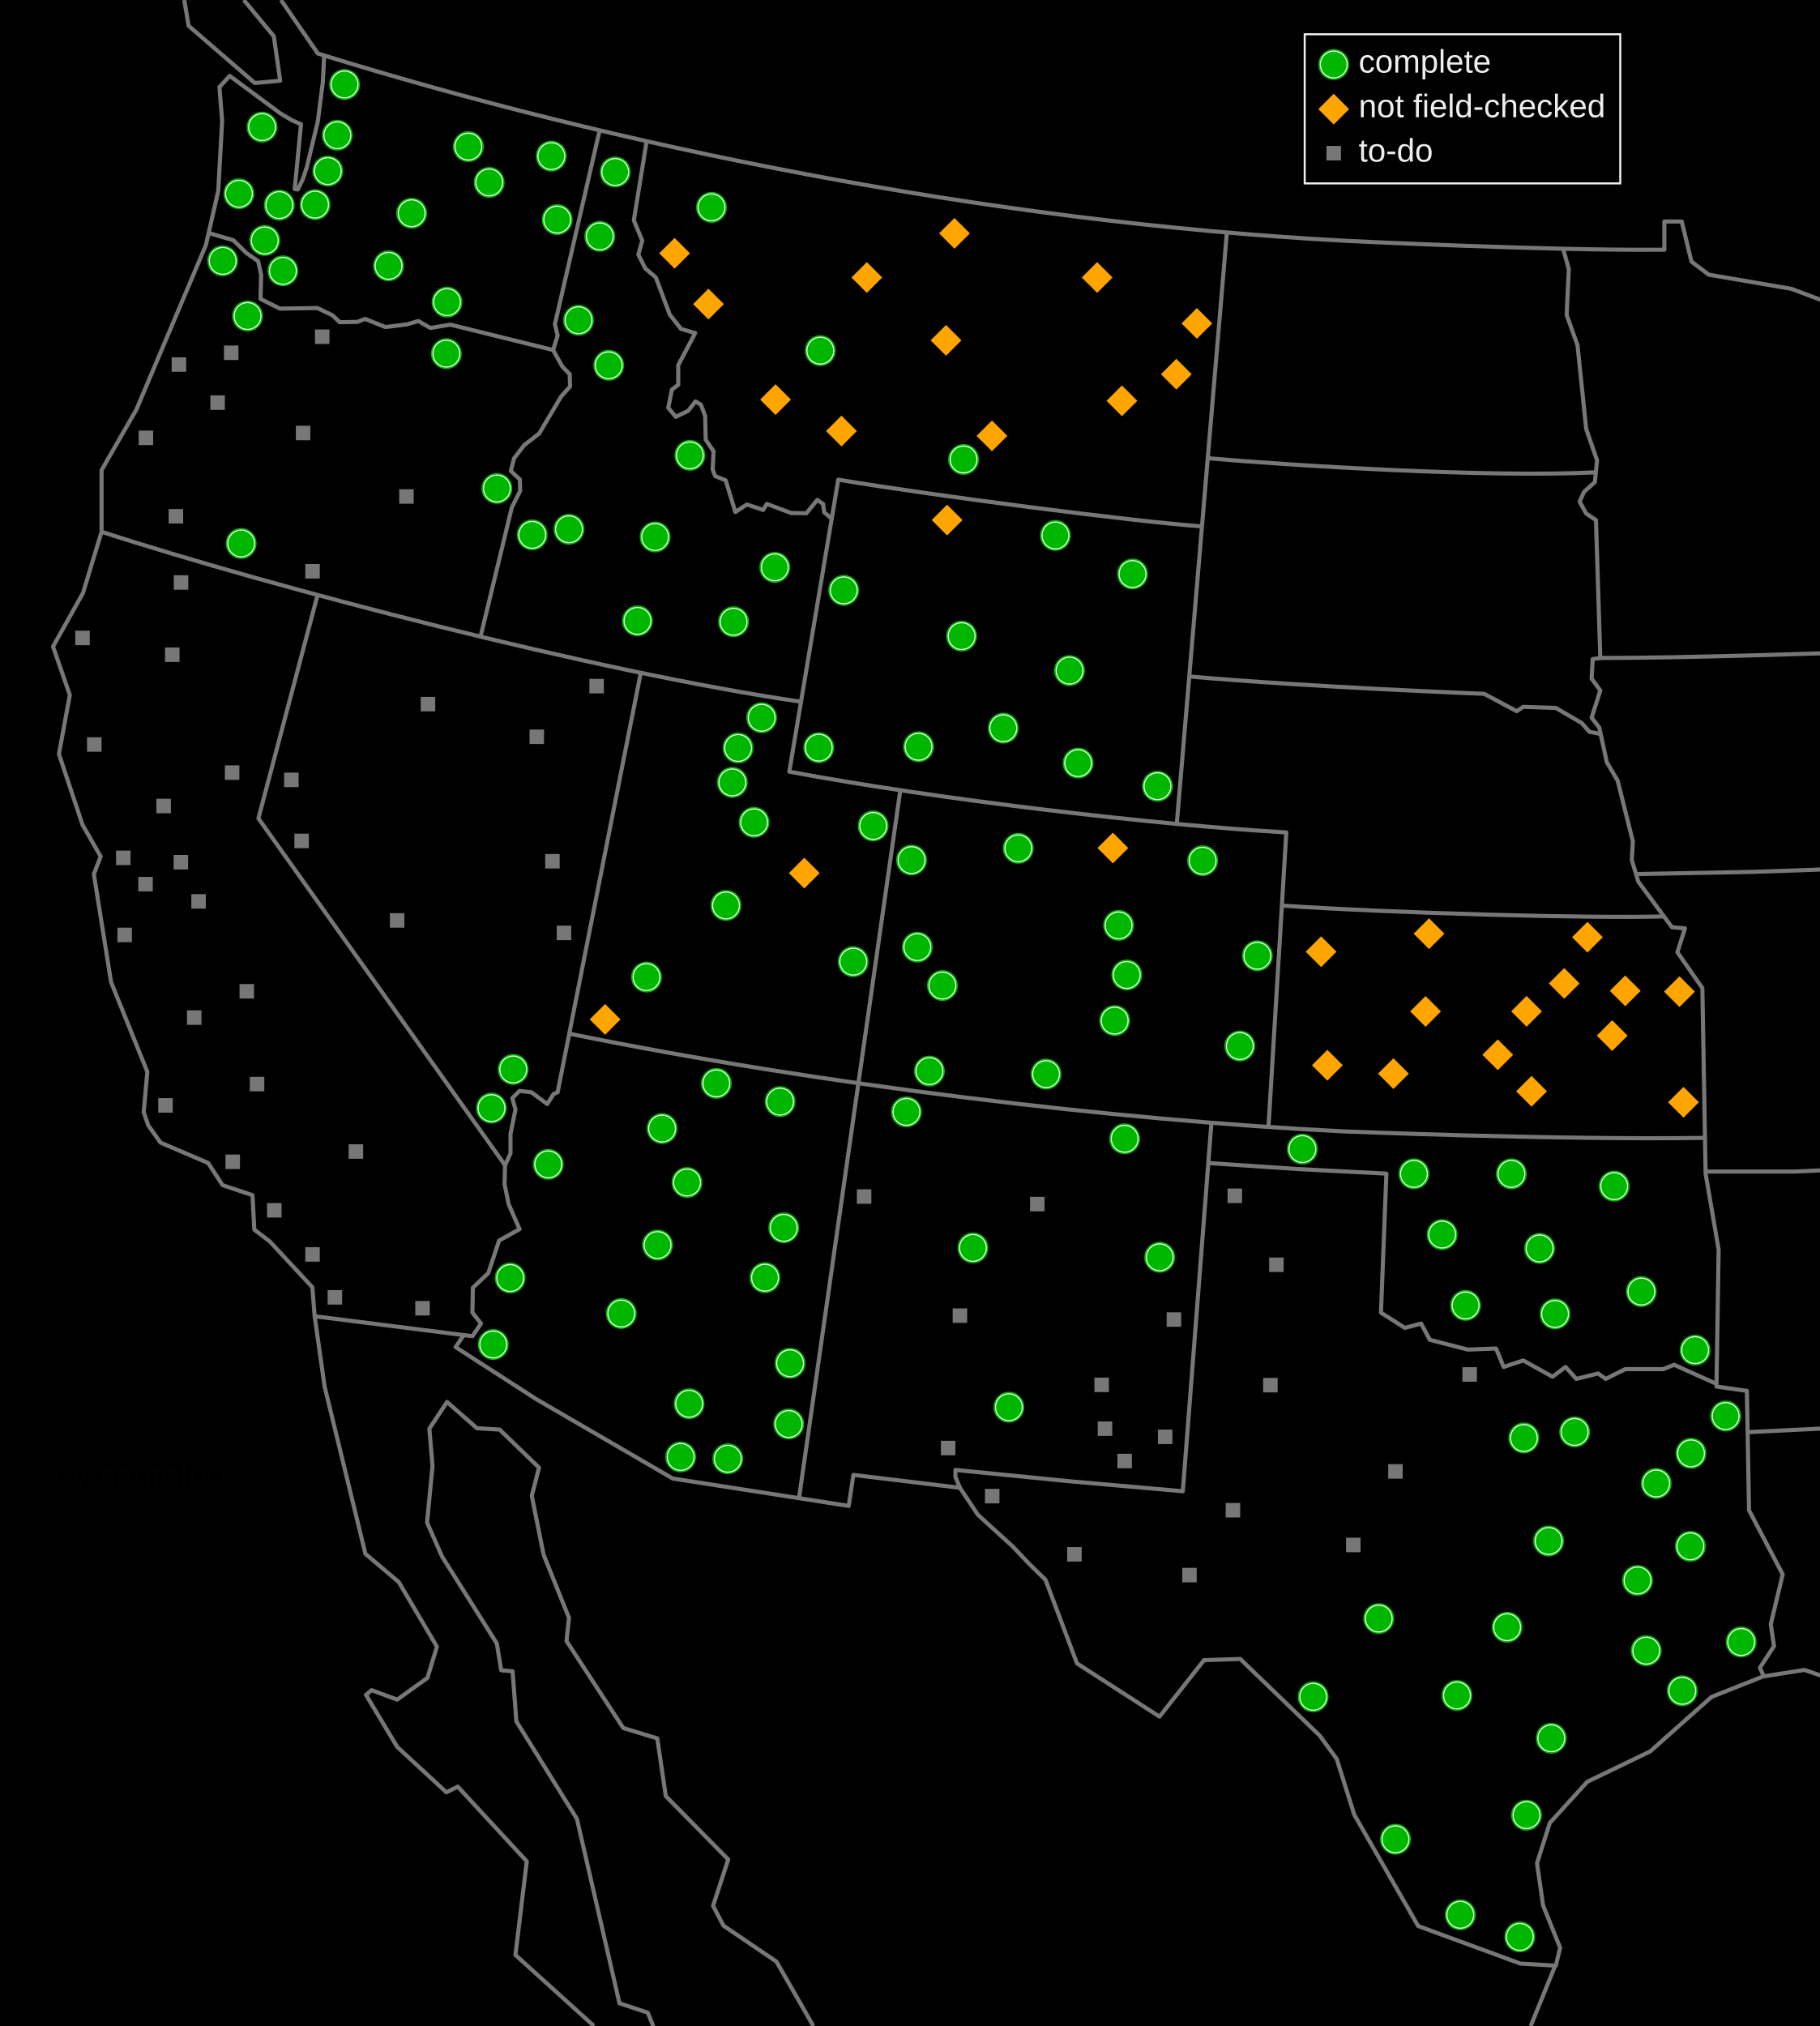
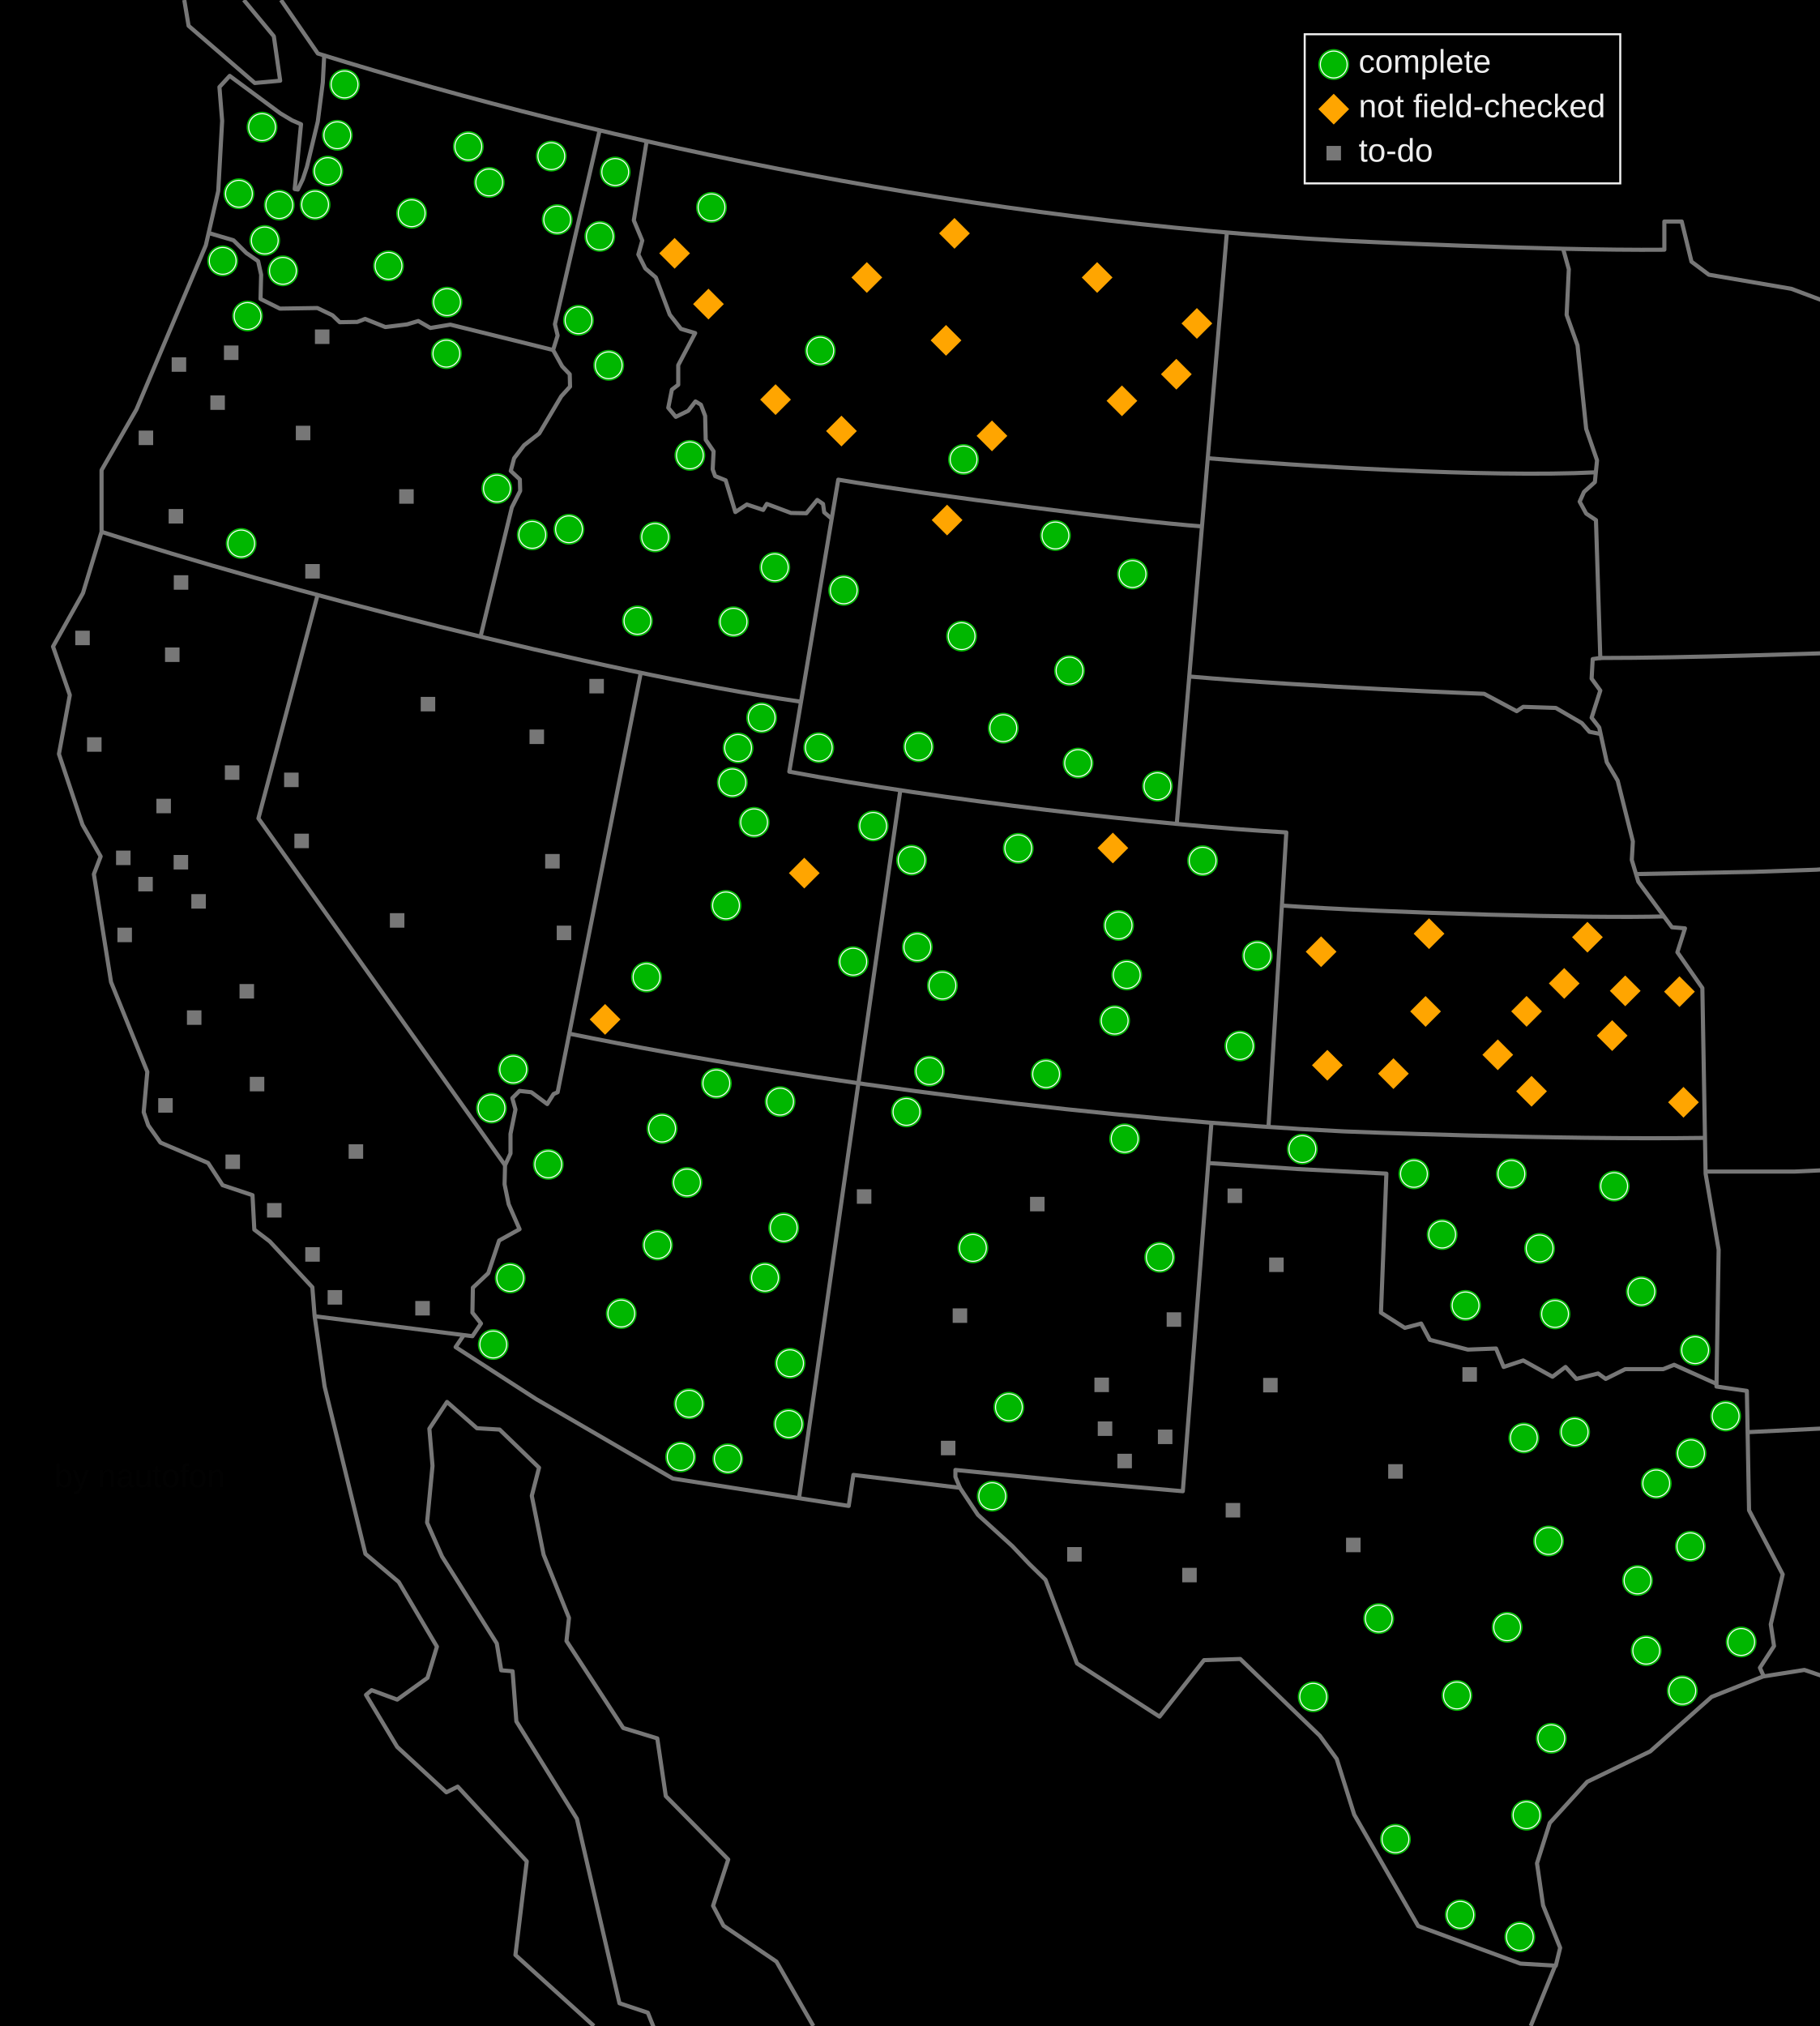
<svg xmlns="http://www.w3.org/2000/svg" xmlns:xlink="http://www.w3.org/1999/xlink" version="1.1" x="0px" y="0px" width="501.68px" height="558.55px" viewBox="0 0 501.68 558.55" xml:space="preserve">
  <symbol id="all" viewBox="-4.25 -4.25 8.5 8.5">
    <path style="fill:#00B700;" d="M4.25,0c0-2.35-1.9-4.25-4.25-4.25c-2.35,0-4.25,1.9-4.25,4.25S-2.35,4.25,0,4.25C2.35,4.25,4.25,2.35,4.25,0z" />
    <path style="fill:none;stroke:#FFFFFF;stroke-width:0.283;stroke-miterlimit:10;" d="M3.69,0c0-2.04-1.65-3.69-3.69-3.69S-3.68-2.04-3.68,0S-2.04,3.69,0,3.69S3.69,2.04,3.69,0z" />
  </symbol>
  <symbol id="cleanup" viewBox="-4.25 -4.25 8.5 8.5">
    <rect x="-3" y="-3" width="6" height="6" transform="rotate(45)" style="fill:orange" />
  </symbol>
  <symbol id="open" viewBox="-4.25 -4.25 8.5 8.5">
    <rect x="-2" y="-2" width="4" height="4" style="fill:#777" />
  </symbol>
  <symbol id="TODO" viewBox="-4.25 -4.25 8.5 8.5">
    <rect x="-2" y="-2" width="4" height="4" style="fill:red" />
  </symbol>
  <g id="map">
    <rect width="597.74" height="558.55" />
    <text id="made_by_nautofon" transform="matrix(1 0 0 1 15.00 410.00)" style="font-family:'ArialMT','Arial',sans-serif;fill:#020202;font-size:9px;">by nautofon</text>
    <path style="fill:none;stroke:#777777;stroke-width:1.134;stroke-linejoin:round;stroke-miterlimit:10;" d="M77.47,0l10.16,14.75c81.55,25.39,184,46.31,282.83,51.61 0 0 55.799 2.787 88.427 2.487v-7.783h4.789l2.694 11.076 4.789 3.592 22.75 3.891 14.368 5.388 10.178-2.993 17.362 4.49-13.47 7.184-18.858 18.559 0.299 2.395" />
    <line style="fill:none;stroke:#777777;stroke-width:1.134;stroke-linejoin:round;stroke-miterlimit:10;" x1="338.27" y1="64.1" x2="324.45" y2="227.16" />
    <polyline style="fill:none;stroke:#777777;stroke-width:1.134;stroke-linejoin:round;stroke-miterlimit:10;" points="87.56,164.04 71.25,225.62 139.25,321.25" />
    <polyline style="fill:none;stroke:#777777;stroke-width:1.134;stroke-linejoin:round;stroke-miterlimit:10;" points="176.67,185.49 153.75,301.12 152.62,301.62 150.88,304.38 146.5,301.12 143.25,300.75 141.25,302.75 142.12,305.88 140.75,312.62 140.75,318 139.25,321.25 139.12,326.5 140.25,332 143.25,338.88 137.62,342 134.62,351 130.38,355 130.25,361.88 132.62,364.88 130.25,368.38 86.75,362.88" />
    <polyline style="fill:none;stroke:#777777;stroke-width:1.134;stroke-linejoin:round;stroke-miterlimit:10;" points="50.81,0 52,7.12 70.25,22.88 77.25,22.25 75.5,10 67.22,0" />
    <path style="fill:none;stroke:#777777;stroke-width:1.134;stroke-linejoin:round;stroke-miterlimit:10;" d="m89.39 15.3-0.39 7.45-1.38 10.75-3 12.5-1.12 3.38-1.38 2.87-0.87-0.13 1.75-17.87-2.5-1.08-3.21-1.92-13.96-10.33-2.83 3.08 0.75 9.33-1.08 19.34-3.42 14.95-19.13 45.26-9.62 16.74v17l-5.12 16.88-8.26 14.75 4.63 13.37-3 16.26 6.5 19.5 5 8.74-1.87 4.88 4.74 29.75 10 24.75-1 11.12 1.26 3.63 3.37 4.75 13.13 5.62 4 6.13 8.24 2.75 0.5 9.5 4.26 3.25 11.74 12.63 0.63 8 2.75 19.37 11.25 46.13 9.177 7.754 10.54 17.833-2.607 8.605-8.344 5.997-7.04-2.607-1.565 1.304 8.605 14.341 13.559 12.516 3.129-1.565 19.035 20.599-3.129 25.814 21.642 19.574" />
    <path style="fill:none;stroke:#777777;stroke-width:1.134;stroke-linejoin:round;stroke-miterlimit:10;" d="m180.18 558.79-1.565-3.911-7.822-2.607-11.734-50.846-16.688-26.857-1.043-13.82-3.129-0.261-1.228-7.413-15.09-23.953-4.13-9.37 1.5-15.63-0.87-10.24 4.87-7.38 8.25 7.25 6.25 0.37 10.87 10.5-2 7.76 3.26 16.24 6.997 17.413-0.687 6.37 15.645 23.989 9.387 2.868 2.347 15.906 17.21 17.47-4.172 12.777 2.868 5.476 14.602 9.909 10.169 17.749" />
    <path style="fill:none;stroke:#777777;stroke-width:1.134;stroke-linejoin:round;stroke-miterlimit:10;" d="m127.87 368.07-2.25 3.31 22.26 14.37 37.62 21.87 48.5 7.55 1.29-8.55 29.38 3.55 4.95 7.45 9.5 8.63 4.68 4.93 4.464 4.358 8.681 23.049 22.75 14.668 12.273-15.566 9.989-0.323 21.93 21.149 4.666 6.405 4.83 15.362 17.624 30.7 28.183 10.36 9.765 0.577 1.202-4.926-4.701-11.674-1.683-11.626 3.523-11.123 10.338-11.353 17.362-8.382 16.902-15.012 14.229-5.642 11.375-1.796 13.171 4.49 14.967-3.592 14.368 10.477 12.872-0.299 6.585-4.191 6.885 2.395 2.694-2.993-3.891-3.592-0.299-8.082-2.993-5.388 6.885-4.191 13.47-2.395 15.53 0.898" />
    <line style="fill:none;stroke:#777777;stroke-width:1.134;stroke-linejoin:round;stroke-miterlimit:10;" x1="248.23" y1="217.87" x2="220.3" y2="413.04" />
    <path style="fill:none;stroke:#777777;stroke-width:1.134;stroke-linejoin:round;stroke-miterlimit:10;" d="M28,146.62c47.23,15.27,136.03,38.56,192.86,46.85" />
    <path style="fill:none;stroke:#777777;stroke-width:1.134;stroke-linejoin:round;stroke-miterlimit:10;" d="M156.95 284.97c69.54 14.18 151.01 23.87 213.51 26.94 0 0 58.194 2.396 99.503 1.797" />
    <path style="fill:none;stroke:#777777;stroke-width:1.134;stroke-linejoin:round;stroke-miterlimit:10;" d="M331.36,145.12c-18.79-1.34-74.68-8.56-100.24-12.88l-13.5,80.5c41,7.71,102.37,14.82,137.04,16.75l-4.92,81.2" />
    <polyline style="fill:none;stroke:#777777;stroke-width:1.134;stroke-linejoin:round;stroke-miterlimit:10;" points="334.01,309.54 326.12,411.12 295.42,408.42 263.42,405.25 263.42,407.17 264.67,410.17" />
    <path style="fill:none;stroke:#777777;stroke-width:1.134;stroke-linejoin:round;stroke-miterlimit:10;" d="m333.16 320.64 24.461 1.643 24.63 1.276-1.497 38.332 6.585 4.191 4.49-1.197 2.395 4.49 10.477 2.694 7.783-0.299 2.095 5.089 5.388-1.796 8.082 4.49 3.592-2.694 2.993 3.293 5.987-1.497 2.095 1.497 5.388-2.694h10.477l2.993-1.197 11.974 5.388" />
    <path style="fill:none;stroke:#777777;stroke-width:1.134;stroke-linejoin:round;stroke-miterlimit:10;" d="m353.22 249.65c31.131 2.095 85.611 3.592 105.67 2.993" />
    <path style="fill:none;stroke:#777777;stroke-width:1.134;stroke-linejoin:round;stroke-miterlimit:10;" d="m327.78 186.49c34.125 2.993 81.42 4.789 81.42 4.789l8.98 4.789 1.796-1.197 8.98 0.299 7.184 4.191 2.095 2.395 2.993 0.599" />
    <path style="fill:none;stroke:#777777;stroke-width:1.134;stroke-linejoin:round;stroke-miterlimit:10;" d="m332.87 126.32c24.246 2.095 77.529 5.388 107.16 3.891" />
    <polyline style="fill:none;stroke:#777777;stroke-width:1.134;stroke-linejoin:round;stroke-miterlimit:10;" points="165.33,35.93 153,89.38 153.75,92.5 152.5,96.5 155,101 157.08,103.17 157.17,106.58 154.75,109.25 148.67,119.5 144.5,122.75 141.75,126.33 140.83,129.83 143.33,132.17 143.42,135.33 141.12,139.88 132.49,175.53" />
    <polyline style="fill:none;stroke:#777777;stroke-width:1.134;stroke-linejoin:round;stroke-miterlimit:10;" points="178.29,38.93 174.75,60.75 177.08,66.33 176,70.17 177.92,74 180.83,76.5 184.67,86.75 187.75,90.67 191.67,91.83 187,100.67 187,106.08 185.25,107.42 184.25,112.42 186.33,114.92 189.75,113.25 191.75,110.67 193.25,111.58 194.42,114.67 194.58,121.25 196.75,124.42 196.5,129.42 197.17,131.25 200.08,132.42 202.75,141.17 205.92,139.08 210.42,140.58 211.42,138.92 218.08,141.42 222.33,141.5 225.33,137.83 226.92,138.92 227.25,141.25 229.32,143.01" />
    <polyline style="fill:none;stroke:#777777;stroke-width:1.134;stroke-linejoin:round;stroke-miterlimit:10;" points="57.53,64.23 64.38,66.25 67.92,69.75 71.17,72 72,75.75 71.83,82.42 77.17,85.08 87.5,84.92 91.67,86.92 93.67,88.83 98.5,88.75 100.67,87.92 106.25,90.17 112.25,89.42 115.33,88.5 118.67,90.42 124.17,89.5 152.5,96.5" />
    <path style="fill:none;stroke:#777777;stroke-width:1.134;stroke-linejoin:round;stroke-miterlimit:10;" d="m431.05 68.847 1.497 5.388-0.599 12.572 2.993 8.382 2.395 23.049 2.993 8.681-0.599 5.987-2.993 2.694-1.197 2.694 1.796 3.293 2.694 1.796 1.197 38.016-2.095 0.299-0.299 5.388 2.395 3.293-2.395 7.484 2.095 2.694 2.095 9.579 2.993 5.089 4.191 16.763-0.299 5.089 1.796 5.987 9.28 12.572 3.592 0.299-2.095 6.585 6.885 9.878 0.898 51.187 3.592 20.954-0.599 37.717 8.382 1.197 0.599 32.927 9.28 17.661-3.293 13.77 0.898 5.987-3.891 5.987 1.197 2.694" />
    <path style="fill:none;stroke:#777777;stroke-width:1.134;stroke-linejoin:round;stroke-miterlimit:10;" d="m440.93 181.4c24.246 0 58.371-1.197 76.93-1.796" />
    <path style="fill:none;stroke:#777777;stroke-width:1.134;stroke-linejoin:round;stroke-miterlimit:10;" d="m451.1 240.97 32.029-0.599 17.661-0.599 12.273-0.898 5.089 4.789" />
    <path style="fill:none;stroke:#777777;stroke-width:1.134;stroke-linejoin:round;stroke-miterlimit:10;" d="m470.56 322.99h24.246l32.329-1.497 17.062 0.299 1.796 2.694-4.789 5.987 10.776-0.299" />
    <path style="fill:none;stroke:#777777;stroke-width:1.134;stroke-linejoin:round;stroke-miterlimit:10;" d="m481.94 394.83 48.792-2.395" />
    <path style="fill:none;stroke:#777777;stroke-width:1.134;stroke-linejoin:round;stroke-miterlimit:10;" d="m428.87 541.7-6.822 16.841" />
  </g>
  <g id="legend" transform="translate(55)">
    <rect x="304.73" y="9.44" style="stroke:#EEEEEE;stroke-width:0.567;stroke-miterlimit:10;" width="87" height="41.12" />
    <text transform="matrix(1 0 0 1 319.5923 44.5608)" style="fill:#EEEEEE; font-family:'ArialMT','Arial',sans-serif; font-size:9px;">to-do</text>
    <use xlink:href="#open" width="8.5" height="8.5" id="legend-unkown_1_" x="-4.25" y="-4.25" transform="matrix(1 0 0 -1 312.729 42.2266)" style="overflow:visible;" />
    <text transform="matrix(1 0 0 1 319.5923 32.3207)" style="fill:#EEEEEE; font-family:'ArialMT','Arial',sans-serif; font-size:9px;">not field-checked</text>
    <use xlink:href="#cleanup" width="8.5" height="8.5" id="legend-some_1_" x="-4.25" y="-4.25" transform="matrix(1 0 0 -1 312.729 30.0874)" style="overflow:visible;" />
    <text transform="matrix(1 0 0 1 319.5933 20.0199)" style="fill:#EEEEEE; font-family:'ArialMT','Arial',sans-serif; font-size:9px;">complete</text>
    <use xlink:href="#all" width="8.5" height="8.5" id="legend-all_1_" x="-4.25" y="-4.25" transform="matrix(1 0 0 -1 312.729 17.7852)" style="overflow:visible;" />
  </g>
  <g id="data">
    <g id="AZ">
      <use xlink:href="#all" width="8.5" height="8.5" id="camp_verde" x="-4.25" y="-4.25" transform="matrix(1 0 0 -1 181.292 343.25)" style="overflow:visible;" />
      <use xlink:href="#all" width="8.5" height="8.5" id="clifton" x="-4.25" y="-4.25" transform="matrix(1 0 0 -1 217.8335 375.834)" style="overflow:visible;" />
      <use xlink:href="#all" width="8.5" height="8.5" id="ehrenberg" x="-4.25" y="-4.25" transform="matrix(1 0 0 -1 140.6665 352.334)" style="overflow:visible;" />
      <use xlink:href="#all" width="8.5" height="8.5" id="flagstaff" x="-4.25" y="-4.25" transform="matrix(1 0 0 -1 189.417 326)" style="overflow:visible;" />
      <use xlink:href="#all" width="8.5" height="8.5" id="g_canyon_vlg" x="-4.25" y="-4.25" transform="matrix(1 0 0 -1 182.542 311.125)" style="overflow:visible;" />
      <use xlink:href="#all" width="8.5" height="8.5" id="holbrook" x="-4.25" y="-4.25" transform="matrix(1 0 0 -1 216.084 338.5)" style="overflow:visible;" />
      <use xlink:href="#all" width="8.5" height="8.5" id="kayenta" x="-4.25" y="-4.25" transform="matrix(1 0 0 -1 215.0835 303.708)" style="overflow:visible;" />
      <use xlink:href="#all" width="8.5" height="8.5" id="kingman" x="-4.25" y="-4.25" transform="matrix(1 0 0 -1 151.167 321)" style="overflow:visible;" />
      <use xlink:href="#all" width="8.5" height="8.5" id="nogales" x="-4.25" y="-4.25" transform="matrix(1 0 0 -1 187.6665 401.667)" style="overflow:visible;" />
      <use xlink:href="#all" width="8.5" height="8.5" id="page" x="-4.25" y="-4.25" transform="matrix(1 0 0 -1 197.5005 298.667)" style="overflow:visible;" />
      <use xlink:href="#all" width="8.5" height="8.5" id="phoenix" x="-4.25" y="-4.25" transform="matrix(1 0 0 -1 171.292 362.125)" style="overflow:visible;" />
      <use xlink:href="#all" width="8.5" height="8.5" id="san_simon" x="-4.25" y="-4.25" transform="matrix(1 0 0 -1 217.4585 392.583)" style="overflow:visible;" />
      <use xlink:href="#all" width="8.5" height="8.5" id="show_low" x="-4.25" y="-4.25" transform="matrix(1 0 0 -1 210.917 352.25)" style="overflow:visible;" />
      <use xlink:href="#all" width="8.5" height="8.5" id="sierra_vista" x="-4.25" y="-4.25" transform="matrix(1 0 0 -1 200.6665 402.167)" style="overflow:visible;" />
      <use xlink:href="#all" width="8.5" height="8.5" id="tucson" x="-4.25" y="-4.25" transform="matrix(1 0 0 -1 190 387)" style="overflow:visible;" />
      <use xlink:href="#all" width="8.5" height="8.5" id="yuma" x="-4.25" y="-4.25" transform="matrix(1 0 0 -1 136 370.667)" style="overflow:visible;" />
    </g>
    <g id="CA">
      <use xlink:href="#open" width="8.5" height="8.5" id="bakersfield" x="-4.25" y="-4.25" transform="matrix(1 0 0 -1 70.875 298.874)" style="overflow:visible;" />
      <use xlink:href="#open" width="8.5" height="8.5" id="barstow" x="-4.25" y="-4.25" transform="matrix(1 0 0 -1 98.125 317.458)" style="overflow:visible;" />
      <use xlink:href="#open" width="8.5" height="8.5" id="carlsbad" x="-4.25" y="-4.25" transform="matrix(1 0 0 -1 86.1655 345.834)" style="overflow:visible;" />
      <use xlink:href="#open" width="8.5" height="8.5" id="el_centro" x="-4.25" y="-4.25" transform="matrix(1 0 0 -1 116.499 360.668)" style="overflow:visible;" />
      <use xlink:href="#open" width="8.5" height="8.5" id="eureka" x="-4.25" y="-4.25" transform="matrix(1 0 0 -1 22.7495 175.875)" style="overflow:visible;" />
      <use xlink:href="#open" width="8.5" height="8.5" id="fresno" x="-4.25" y="-4.25" transform="matrix(1 0 0 -1 68.042 273.2905)" style="overflow:visible;" />
      <use xlink:href="#open" width="8.5" height="8.5" id="hilt" x="-4.25" y="-4.25" transform="matrix(1 0 0 -1 49.9165 160.5835)" style="overflow:visible;" />
      <use xlink:href="#open" width="8.5" height="8.5" id="huron" x="-4.25" y="-4.25" transform="matrix(1 0 0 -1 53.542 280.5405)" style="overflow:visible;" />
      <use xlink:href="#open" width="8.5" height="8.5" id="los_angeles" x="-4.25" y="-4.25" transform="matrix(1 0 0 -1 75.6235 333.668)" style="overflow:visible;" />
      <use xlink:href="#open" width="8.5" height="8.5" id="oakdale" x="-4.25" y="-4.25" transform="matrix(1 0 0 -1 54.7495 248.5)" style="overflow:visible;" />
      <use xlink:href="#open" width="8.5" height="8.5" id="oakland" x="-4.25" y="-4.25" transform="matrix(1 0 0 -1 40.1245 243.75)" style="overflow:visible;" />
      <use xlink:href="#open" width="8.5" height="8.5" id="oxnard" x="-4.25" y="-4.25" transform="matrix(1 0 0 -1 64.1675 320.292)" style="overflow:visible;" />
      <use xlink:href="#open" width="8.5" height="8.5" id="redding" x="-4.25" y="-4.25" transform="matrix(1 0 0 -1 47.4995 180.5)" style="overflow:visible;" />
      <use xlink:href="#open" width="8.5" height="8.5" id="sacramento" x="-4.25" y="-4.25" transform="matrix(1 0 0 -1 45.124 222.2095)" style="overflow:visible;" />
      <use xlink:href="#open" width="8.5" height="8.5" id="san_diego" x="-4.25" y="-4.25" transform="matrix(1 0 0 -1 92.3325 357.668)" style="overflow:visible;" />
      <use xlink:href="#open" width="8.5" height="8.5" id="san_francisc" x="-4.25" y="-4.25" transform="matrix(1 0 0 -1 33.9995 236.5)" style="overflow:visible;" />
      <use xlink:href="#open" width="8.5" height="8.5" id="santa_cruz" x="-4.25" y="-4.25" transform="matrix(1 0 0 -1 34.3745 257.75)" style="overflow:visible;" />
      <use xlink:href="#open" width="8.5" height="8.5" id="santa_maria" x="-4.25" y="-4.25" transform="matrix(1 0 0 -1 45.6245 304.75)" style="overflow:visible;" />
      <use xlink:href="#open" width="8.5" height="8.5" id="stockton" x="-4.25" y="-4.25" transform="matrix(1 0 0 -1 49.874 237.7095)" style="overflow:visible;" />
      <use xlink:href="#open" width="8.5" height="8.5" id="truckee" x="-4.25" y="-4.25" transform="matrix(1 0 0 -1 63.9995 213)" style="overflow:visible;" />
      <use xlink:href="#open" width="8.5" height="8.5" id="ukiah" x="-4.25" y="-4.25" transform="matrix(1 0 0 -1 25.9995 205.25)" style="overflow:visible;" />
    </g>
    <g id="CO">
      <use xlink:href="#all" width="8.5" height="8.5" id="alamosa" x="-4.25" y="-4.25" transform="matrix(1 0 0 -1 288.4165 296.1221)" style="overflow:visible;" />
      <use xlink:href="#all" width="8.5" height="8.5" id="burlington" x="-4.25" y="-4.25" transform="matrix(1 0 0 -1 346.667 263.4971)" style="overflow:visible;" />
      <use xlink:href="#all" width="8.5" height="8.5" id="colorado_spr" x="-4.25" y="-4.25" transform="matrix(1 0 0 -1 310.6665 268.7886)" style="overflow:visible;" />
      <use xlink:href="#all" width="8.5" height="8.5" id="denver" x="-4.25" y="-4.25" transform="matrix(1 0 0 -1 308.4165 255.1221)" style="overflow:visible;" />
      <use xlink:href="#all" width="8.5" height="8.5" id="durango" x="-4.25" y="-4.25" transform="matrix(1 0 0 -1 256.25 295.2886)" style="overflow:visible;" />
      <use xlink:href="#cleanup" width="8.5" height="8.5" id="fort_collins" x="-4.25" y="-4.25" transform="matrix(1 0 0 -1 306.833 233.7886)" style="overflow:visible;" />
      <use xlink:href="#all" width="8.5" height="8.5" id="grand_juncti" x="-4.25" y="-4.25" transform="matrix(1 0 0 -1 252.916 261.1221)" style="overflow:visible;" />
      <use xlink:href="#all" width="8.5" height="8.5" id="lamar" x="-4.25" y="-4.25" transform="matrix(1 0 0 -1 341.833 288.3721)" style="overflow:visible;" />
      <use xlink:href="#all" width="8.5" height="8.5" id="montrose" x="-4.25" y="-4.25" transform="matrix(1 0 0 -1 259.833 271.7051)" style="overflow:visible;" />
      <use xlink:href="#all" width="8.5" height="8.5" id="pueblo" x="-4.25" y="-4.25" transform="matrix(1 0 0 -1 307.333 281.3721)" style="overflow:visible;" />
      <use xlink:href="#all" width="8.5" height="8.5" id="rangely" x="-4.25" y="-4.25" transform="matrix(1 0 0 -1 251.333 237.1221)" style="overflow:visible;" />
      <use xlink:href="#all" width="8.5" height="8.5" id="steamboat_sp" x="-4.25" y="-4.25" transform="matrix(1 0 0 -1 280.7495 233.8721)" style="overflow:visible;" />
      <use xlink:href="#all" width="8.5" height="8.5" id="sterling" x="-4.25" y="-4.25" transform="matrix(1 0 0 -1 331.583 237.2886)" style="overflow:visible;" />
    </g>
    <g id="ID">
      <use xlink:href="#all" width="8.5" height="8.5" id="boise" x="-4.25" y="-4.25" transform="matrix(1 0 0 -1 156.8745 145.9141)" style="overflow:visible;" />
      <use xlink:href="#all" width="8.5" height="8.5" id="coeur_dalene" x="-4.25" y="-4.25" transform="matrix(1 0 0 -1 165.3745 65.1641)" style="overflow:visible;" />
      <use xlink:href="#all" width="8.5" height="8.5" id="grangeville" x="-4.25" y="-4.25" transform="matrix(1 0 0 -1 167.833 100.7056)" style="overflow:visible;" />
      <use xlink:href="#all" width="8.5" height="8.5" id="idaho_falls" x="-4.25" y="-4.25" transform="matrix(1 0 0 -1 213.6245 156.4141)" style="overflow:visible;" />
      <use xlink:href="#all" width="8.5" height="8.5" id="ketchum" x="-4.25" y="-4.25" transform="matrix(1 0 0 -1 180.6245 148.0391)" style="overflow:visible;" />
      <use xlink:href="#all" width="8.5" height="8.5" id="lewiston" x="-4.25" y="-4.25" transform="matrix(1 0 0 -1 159.4995 88.2891)" style="overflow:visible;" />
      <use xlink:href="#all" width="8.5" height="8.5" id="nampa" x="-4.25" y="-4.25" transform="matrix(1 0 0 -1 146.7495 147.4556)" style="overflow:visible;" />
      <use xlink:href="#all" width="8.5" height="8.5" id="pocatello" x="-4.25" y="-4.25" transform="matrix(1 0 0 -1 202.2495 171.4141)" style="overflow:visible;" />
      <use xlink:href="#all" width="8.5" height="8.5" id="salmon" x="-4.25" y="-4.25" transform="matrix(1 0 0 -1 190.2075 125.5391)" style="overflow:visible;" />
      <use xlink:href="#all" width="8.5" height="8.5" id="sandpoint" x="-4.25" y="-4.25" transform="matrix(1 0 0 -1 169.6245 47.4141)" style="overflow:visible;" />
      <use xlink:href="#all" width="8.5" height="8.5" id="twin_falls" x="-4.25" y="-4.25" transform="matrix(1 0 0 -1 175.7495 171.1641)" style="overflow:visible;" />
    </g>
    <g id="KS">
      <use xlink:href="#cleanup" width="8.5" height="8.5" id="colby" transform="translate(360 258.13)" />
      <use xlink:href="#cleanup" width="8.5" height="8.5" id="dodge_city" transform="translate(379.94 291.74)" />
      <use xlink:href="#cleanup" width="8.5" height="8.5" id="emporia" transform="translate(440.25 281.26)" />
      <use xlink:href="#cleanup" width="8.5" height="8.5" id="garden_city" transform="translate(361.72 289.43)" />
      <use xlink:href="#cleanup" width="8.5" height="8.5" id="hays" transform="translate(388.8 274.59)" />
      <use xlink:href="#cleanup" width="8.5" height="8.5" id="hutchinson" transform="translate(408.71 286.55)" />
      <use xlink:href="#cleanup" width="8.5" height="8.5" id="junction_cit" transform="translate(427.03 266.87)" />
      <use xlink:href="#cleanup" width="8.5" height="8.5" id="kansas_city" transform="translate(458.8 269.14)" />
      <use xlink:href="#cleanup" width="8.5" height="8.5" id="marysville" transform="translate(433.43 254.13)" />
      <use xlink:href="#cleanup" width="8.5" height="8.5" id="phillipsburg" transform="translate(389.76 253.16)" />
      <use xlink:href="#cleanup" width="8.5" height="8.5" id="pittsburg" transform="translate(459.91 299.64)" />
      <use xlink:href="#cleanup" width="8.5" height="8.5" id="salina_ks" transform="translate(416.65 274.57)" />
      <use xlink:href="#cleanup" width="8.5" height="8.5" id="topeka" transform="translate(443.85 268.92)" />
      <use xlink:href="#cleanup" width="8.5" height="8.5" id="wichita" transform="translate(418.02 296.61)" />
    </g>
    <g id="MT">
      <use xlink:href="#cleanup" width="8.5" height="8.5" id="billings" x="-4.25" y="-4.25" transform="matrix(1 0 0 -1 273.4985 120.168)" style="overflow:visible;" />
      <use xlink:href="#cleanup" width="8.5" height="8.5" id="bozeman" x="-4.25" y="-4.25" transform="matrix(1 0 0 -1 231.998 118.8345)" style="overflow:visible;" />
      <use xlink:href="#cleanup" width="8.5" height="8.5" id="butte" x="-4.25" y="-4.25" transform="matrix(1 0 0 -1 213.8315 110.168)" style="overflow:visible;" />
      <use xlink:href="#cleanup" width="8.5" height="8.5" id="glasgow_mt" x="-4.25" y="-4.25" transform="matrix(1 0 0 -1 302.4985 76.501)" style="overflow:visible;" />
      <use xlink:href="#cleanup" width="8.5" height="8.5" id="glendive" x="-4.25" y="-4.25" transform="matrix(1 0 0 -1 324.332 103.168)" style="overflow:visible;" />
      <use xlink:href="#cleanup" width="8.5" height="8.5" id="great_falls" x="-4.25" y="-4.25" transform="matrix(1 0 0 -1 238.9985 76.5015)" style="overflow:visible;" />
      <use xlink:href="#cleanup" width="8.5" height="8.5" id="havre" x="-4.25" y="-4.25" transform="matrix(1 0 0 -1 263.165 64.3345)" style="overflow:visible;" />
      <use xlink:href="#all" width="8.5" height="8.5" id="helena" x="-4.25" y="-4.25" transform="matrix(1 0 0 -1 226.1655 96.668)" style="overflow:visible;" />
      <use xlink:href="#all" width="8.5" height="8.5" id="kalispell" x="-4.25" y="-4.25" transform="matrix(1 0 0 -1 196.165 57.168)" style="overflow:visible;" />
      <use xlink:href="#all" width="8.5" height="8.5" id="laurel" x="-4.25" y="-4.25" transform="matrix(1 0 0 -1 265.665 126.6675)" style="overflow:visible;" />
      <use xlink:href="#cleanup" width="8.5" height="8.5" id="lewistown" x="-4.25" y="-4.25" transform="matrix(1 0 0 -1 260.832 93.835)" style="overflow:visible;" />
      <use xlink:href="#cleanup" width="8.5" height="8.5" id="miles_city" x="-4.25" y="-4.25" transform="matrix(1 0 0 -1 309.332 110.502)" style="overflow:visible;" />
      <use xlink:href="#cleanup" width="8.5" height="8.5" id="missoula" x="-4.25" y="-4.25" transform="matrix(1 0 0 -1 195.332 83.8345)" style="overflow:visible;" />
      <use xlink:href="#cleanup" width="8.5" height="8.5" id="sidney" x="-4.25" y="-4.25" transform="matrix(1 0 0 -1 329.998 89.1675)" style="overflow:visible;" />
      <use xlink:href="#cleanup" width="8.5" height="8.5" id="thompson_f" x="-4.25" y="-4.25" transform="matrix(1 0 0 -1 185.9985 69.8345)" style="overflow:visible;" />
    </g>
    <g id="NM">
      <use xlink:href="#all" width="8.5" height="8.5" id="alamogordo" x="-4.25" y="-4.25" transform="matrix(1 0 0 -1 278.1665 387.9561)" style="overflow:visible;" />
      <use xlink:href="#all" width="8.5" height="8.5" id="albuquerque" x="-4.25" y="-4.25" transform="matrix(1 0 0 -1 268.25 344.0381)" style="overflow:visible;" />
      <use xlink:href="#open" width="8.5" height="8.5" id="artesia" x="-4.25" y="-4.25" transform="matrix(1 0 0 -1 304.6665 393.873)" style="overflow:visible;" />
      <use xlink:href="#open" width="8.5" height="8.5" id="carlsbad_nm" x="-4.25" y="-4.25" transform="matrix(1 0 0 -1 310.0835 402.79)" style="overflow:visible;" />
      <use xlink:href="#open" width="8.5" height="8.5" id="clovis" x="-4.25" y="-4.25" transform="matrix(1 0 0 -1 323.6665 363.7891)" style="overflow:visible;" />
      <use xlink:href="#all" width="8.5" height="8.5" id="farmington" x="-4.25" y="-4.25" transform="matrix(1 0 0 -1 249.916 306.5381)" style="overflow:visible;" />
      <use xlink:href="#open" width="8.5" height="8.5" id="gallup" x="-4.25" y="-4.25" transform="matrix(1 0 0 -1 238.2495 329.8721)" style="overflow:visible;" />
      <use xlink:href="#open" width="8.5" height="8.5" id="hobbs" x="-4.25" y="-4.25" transform="matrix(1 0 0 -1 321.25 396.123)" style="overflow:visible;" />
      <use xlink:href="#open" width="8.5" height="8.5" id="las_cruces" x="-4.25" y="-4.25" transform="matrix(1 0 0 -1 261.4165 399.2061)" style="overflow:visible;" />
      <use xlink:href="#all" width="8.5" height="8.5" id="raton" x="-4.25" y="-4.25" transform="matrix(1 0 0 -1 310.083 313.9551)" style="overflow:visible;" />
      <use xlink:href="#open" width="8.5" height="8.5" id="roswell" x="-4.25" y="-4.25" transform="matrix(1 0 0 -1 303.75 381.7891)" style="overflow:visible;" />
      <use xlink:href="#open" width="8.5" height="8.5" id="santa_fe" x="-4.25" y="-4.25" transform="matrix(1 0 0 -1 285.9995 331.9551)" style="overflow:visible;" />
      <use xlink:href="#open" width="8.5" height="8.5" id="socorro" x="-4.25" y="-4.25" transform="matrix(1 0 0 -1 264.6665 362.7051)" style="overflow:visible;" />
      <use xlink:href="#all" width="8.5" height="8.5" id="tucumcari" x="-4.25" y="-4.25" transform="matrix(1 0 0 -1 319.75 346.6221)" style="overflow:visible;" />
    </g>
    <g id="NV">
      <use xlink:href="#open" width="8.5" height="8.5" id="carson_city" x="-4.25" y="-4.25" transform="matrix(1 0 0 -1 83.165 231.833)" style="overflow:visible;" />
      <use xlink:href="#open" width="8.5" height="8.5" id="elko" x="-4.25" y="-4.25" transform="matrix(1 0 0 -1 147.9995 203.125)" style="overflow:visible;" />
      <use xlink:href="#open" width="8.5" height="8.5" id="ely" x="-4.25" y="-4.25" transform="matrix(1 0 0 -1 152.312 237.4375)" style="overflow:visible;" />
      <use xlink:href="#open" width="8.5" height="8.5" id="jackpot" x="-4.25" y="-4.25" transform="matrix(1 0 0 -1 164.4985 189.1665)" style="overflow:visible;" />
      <use xlink:href="#all" width="8.5" height="8.5" id="las_vegas" x="-4.25" y="-4.25" transform="matrix(1 0 0 -1 141.4985 294.833)" style="overflow:visible;" />
      <use xlink:href="#open" width="8.5" height="8.5" id="pioche" x="-4.25" y="-4.25" transform="matrix(1 0 0 -1 155.4995 257.1875)" style="overflow:visible;" />
      <use xlink:href="#all" width="8.5" height="8.5" id="primm" x="-4.25" y="-4.25" transform="matrix(1 0 0 -1 135.4985 305.5)" style="overflow:visible;" />
      <use xlink:href="#open" width="8.5" height="8.5" id="reno" x="-4.25" y="-4.25" transform="matrix(1 0 0 -1 80.332 215)" style="overflow:visible;" />
      <use xlink:href="#open" width="8.5" height="8.5" id="tonopah" x="-4.25" y="-4.25" transform="matrix(1 0 0 -1 109.4995 253.75)" style="overflow:visible;" />
      <use xlink:href="#open" width="8.5" height="8.5" id="winnemucca" x="-4.25" y="-4.25" transform="matrix(1 0 0 -1 117.9995 194.125)" style="overflow:visible;" />
    </g>
    <g id="OK" transform="translate(-4.25 -4.25)">
      <use xlink:href="#all" width="8.5" height="8.5" id="ardmore" transform="translate(428.75 362.24)" />
      <use xlink:href="#all" width="8.5" height="8.5" id="clinton" transform="translate(397.62 340.36)" />
      <use xlink:href="#all" width="8.5" height="8.5" id="enid" transform="translate(416.71 323.62)" />
      <use xlink:href="#all" width="8.5" height="8.5" id="guymon" transform="translate(359.08 316.79)" />
      <use xlink:href="#all" width="8.5" height="8.5" id="idabel" transform="translate(467.37 372.22)" />
      <use xlink:href="#all" width="8.5" height="8.5" id="lawton" transform="translate(404.08 359.89)" />
      <use xlink:href="#all" width="8.5" height="8.5" id="mcalester" transform="translate(452.54 356.07)" />
      <use xlink:href="#all" width="8.5" height="8.5" id="oklahoma_cit" transform="translate(424.49 344.17)" />
      <use xlink:href="#all" width="8.5" height="8.5" id="tulsa" transform="translate(445.05 327)" />
      <use xlink:href="#all" width="8.5" height="8.5" id="woodward" transform="translate(389.84 323.62)" />
    </g>
    <g id="OR">
      <use xlink:href="#all" width="8.5" height="8.5" id="astoria" x="-4.25" y="-4.25" transform="matrix(1 0 0 -1 61.3979 71.917)" style="overflow:visible;" />
      <use xlink:href="#open" width="8.5" height="8.5" id="bend" x="-4.25" y="-4.25" transform="matrix(1 0 0 -1 83.5645 119.375)" style="overflow:visible;" />
      <use xlink:href="#open" width="8.5" height="8.5" id="burns" x="-4.25" y="-4.25" transform="matrix(1 0 0 -1 112.0645 136.875)" style="overflow:visible;" />
      <use xlink:href="#open" width="8.5" height="8.5" id="coos_bay" x="-4.25" y="-4.25" transform="matrix(1 0 0 -1 40.231 120.708)" style="overflow:visible;" />
      <use xlink:href="#open" width="8.5" height="8.5" id="eugene" x="-4.25" y="-4.25" transform="matrix(1 0 0 -1 59.9995 110.9995)" style="overflow:visible;" />
      <use xlink:href="#all" width="8.5" height="8.5" id="klamath_f" x="-4.25" y="-4.25" transform="matrix(1 0 0 -1 66.4995 149.833)" style="overflow:visible;" />
      <use xlink:href="#open" width="8.5" height="8.5" id="lakeview" x="-4.25" y="-4.25" transform="matrix(1 0 0 -1 86.1665 157.5)" style="overflow:visible;" />
      <use xlink:href="#open" width="8.5" height="8.5" id="medford" x="-4.25" y="-4.25" transform="matrix(1 0 0 -1 48.4995 142.333)" style="overflow:visible;" />
      <use xlink:href="#open" width="8.5" height="8.5" id="newport" x="-4.25" y="-4.25" transform="matrix(1 0 0 -1 49.333 100.4995)" style="overflow:visible;" />
      <use xlink:href="#all" width="8.5" height="8.5" id="ontario" x="-4.25" y="-4.25" transform="matrix(1 0 0 -1 136.9995 134.6665)" style="overflow:visible;" />
      <use xlink:href="#all" width="8.5" height="8.5" id="pendleton" x="-4.25" y="-4.25" transform="matrix(1 0 0 -1 123.0645 97.5)" style="overflow:visible;" />
      <use xlink:href="#all" width="8.5" height="8.5" id="portland" x="-4.25" y="-4.25" transform="matrix(1 0 0 -1 68.2495 87.1245)" style="overflow:visible;" />
      <use xlink:href="#open" width="8.5" height="8.5" id="salem" x="-4.25" y="-4.25" transform="matrix(1 0 0 -1 63.7495 97.2495)" style="overflow:visible;" />
      <use xlink:href="#open" width="8.5" height="8.5" id="the_dalles" x="-4.25" y="-4.25" transform="matrix(1 0 0 -1 88.833 92.833)" style="overflow:visible;" />
    </g>
    <g id="TX" transform="translate(-63.713 95.304)">
      <use xlink:href="#open" width="8.5" height="8.5" id="abilene" transform="translate(444.21 306.1)" />
      <use xlink:href="#open" width="8.5" height="8.5" id="amarillo" transform="translate(411.39 249.13)" />
      <use xlink:href="#all" width="8.5" height="8.5" id="austin" transform="translate(475 349.06)" />
      <use xlink:href="#all" width="8.5" height="8.5" id="beaumont" transform="translate(539.53 353.12)" />
      <use xlink:href="#all" width="8.5" height="8.5" id="brownsville" transform="translate(478.5 434.43)" />
      <use xlink:href="#all" width="8.5" height="8.5" id="corpus_chris" transform="translate(480.34 400.87)" />
      <use xlink:href="#open" width="8.5" height="8.5" id="dalhart" transform="translate(399.92 230.11)" />
      <use xlink:href="#all" width="8.5" height="8.5" id="dallas" transform="translate(493.62 295.22)" />
      <use xlink:href="#all" width="8.5" height="8.5" id="del_rio" transform="translate(421.53 368.24)" />
-       <use xlink:href="#open" width="8.5" height="8.5" id="el_paso" transform="translate(333.03 312.92)" />
+       <use xlink:href="#all" width="8.5" height="8.5" id="el_paso" transform="translate(333.03 312.92)" />
      <use xlink:href="#open" width="8.5" height="8.5" id="fort_stockto" transform="translate(387.42 334.68)" />
      <use xlink:href="#all" width="8.5" height="8.5" id="fort_worth" transform="translate(479.61 296.88)" />
      <use xlink:href="#all" width="8.5" height="8.5" id="galveston" transform="translate(523.3 366.58)" />
      <use xlink:href="#all" width="8.5" height="8.5" id="houston" transform="translate(513.35 355.52)" />
      <use xlink:href="#all" width="8.5" height="8.5" id="huntsville" transform="translate(510.95 336.16)" />
      <use xlink:href="#all" width="8.5" height="8.5" id="junction" transform="translate(439.6 346.67)" />
      <use xlink:href="#all" width="8.5" height="8.5" id="laredo" transform="translate(444.21 407.51)" />
      <use xlink:href="#all" width="8.5" height="8.5" id="longview_tx" transform="translate(525.7 301.12)" />
      <use xlink:href="#open" width="8.5" height="8.5" id="lubbock" transform="translate(409.73 282.32)" />
      <use xlink:href="#all" width="8.5" height="8.5" id="lufkin" transform="translate(525.52 326.75)" />
      <use xlink:href="#all" width="8.5" height="8.5" id="mcallen" transform="translate(462.09 428.34)" />
      <use xlink:href="#open" width="8.5" height="8.5" id="odessa" transform="translate(399.4 316.8)" />
      <use xlink:href="#open" width="8.5" height="8.5" id="san_angelo" transform="translate(432.59 326.38)" />
      <use xlink:href="#all" width="8.5" height="8.5" id="san_antonio" transform="translate(461.17 367.87)" />
      <use xlink:href="#all" width="8.5" height="8.5" id="texarkana" transform="translate(535.25 290.84)" />
      <use xlink:href="#all" width="8.5" height="8.5" id="tyler" transform="translate(516.11 309.42)" />
      <use xlink:href="#open" width="8.5" height="8.5" id="van_horn" transform="translate(355.7 328.96)" />
      <use xlink:href="#all" width="8.5" height="8.5" id="victoria" transform="translate(487.17 379.67)" />
      <use xlink:href="#all" width="8.5" height="8.5" id="waco" transform="translate(486.43 325.28)" />
      <use xlink:href="#open" width="8.5" height="8.5" id="wichita_fall" transform="translate(464.67 279.37)" />
    </g>
    <g id="UT">
      <use xlink:href="#all" width="8.5" height="8.5" id="cedar_city" x="-4.25" y="-4.25" transform="matrix(1 0 0 -1 178.2495 269.3726)" style="overflow:visible;" />
      <use xlink:href="#all" width="8.5" height="8.5" id="logan" x="-4.25" y="-4.25" transform="matrix(1 0 0 -1 209.9995 197.8721)" style="overflow:visible;" />
      <use xlink:href="#all" width="8.5" height="8.5" id="moab" x="-4.25" y="-4.25" transform="matrix(1 0 0 -1 235.2495 265.1226)" style="overflow:visible;" />
      <use xlink:href="#all" width="8.5" height="8.5" id="ogden" x="-4.25" y="-4.25" transform="matrix(1 0 0 -1 203.5005 206.2056)" style="overflow:visible;" />
      <use xlink:href="#cleanup" width="8.5" height="8.5" id="price" x="-4.25" y="-4.25" transform="matrix(1 0 0 -1 221.7495 240.7056)" style="overflow:visible;" />
      <use xlink:href="#all" width="8.5" height="8.5" id="provo" x="-4.25" y="-4.25" transform="matrix(1 0 0 -1 207.9165 226.7056)" style="overflow:visible;" />
      <use xlink:href="#all" width="8.5" height="8.5" id="salina" x="-4.25" y="-4.25" transform="matrix(1 0 0 -1 200.166 249.6226)" style="overflow:visible;" />
      <use xlink:href="#all" width="8.5" height="8.5" id="salt_lake" x="-4.25" y="-4.25" transform="matrix(1 0 0 -1 201.9165 215.7061)" style="overflow:visible;" />
      <use xlink:href="#cleanup" width="8.5" height="8.5" id="st_george" x="-4.25" y="-4.25" transform="matrix(1 0 0 -1 166.833 281.0391)" style="overflow:visible;" />
      <use xlink:href="#all" width="8.5" height="8.5" id="vernal" x="-4.25" y="-4.25" transform="matrix(1 0 0 -1 240.7495 227.7056)" style="overflow:visible;" />
    </g>
    <g id="WA">
      <use xlink:href="#all" width="8.5" height="8.5" id="aberdeen_wa" x="-4.25" y="-4.25" transform="matrix(1 0 0 -1 65.8745 53.4146)" style="overflow:visible;" />
      <use xlink:href="#all" width="8.5" height="8.5" id="bellingham" x="-4.25" y="-4.25" transform="matrix(1 0 0 -1 94.9995 23.2896)" style="overflow:visible;" />
      <use xlink:href="#all" width="8.5" height="8.5" id="colville" x="-4.25" y="-4.25" transform="matrix(1 0 0 -1 151.9995 43.0396)" style="overflow:visible;" />
      <use xlink:href="#all" width="8.5" height="8.5" id="everett" x="-4.25" y="-4.25" transform="matrix(1 0 0 -1 92.9995 37.2896)" style="overflow:visible;" />
      <use xlink:href="#all" width="8.5" height="8.5" id="grand_coulee" x="-4.25" y="-4.25" transform="matrix(1 0 0 -1 134.8745 50.2896)" style="overflow:visible;" />
      <use xlink:href="#all" width="8.5" height="8.5" id="kennewick" x="-4.25" y="-4.25" transform="matrix(1 0 0 -1 123.2495 83.2896)" style="overflow:visible;" />
      <use xlink:href="#all" width="8.5" height="8.5" id="longview" x="-4.25" y="-4.25" transform="matrix(1 0 0 -1 72.9995 66.2896)" style="overflow:visible;" />
      <use xlink:href="#all" width="8.5" height="8.5" id="olympia" x="-4.25" y="-4.25" transform="matrix(1 0 0 -1 76.9995 56.5396)" style="overflow:visible;" />
      <use xlink:href="#all" width="8.5" height="8.5" id="omak" x="-4.25" y="-4.25" transform="matrix(1 0 0 -1 129.1245 40.4146)" style="overflow:visible;" />
      <use xlink:href="#all" width="8.5" height="8.5" id="port_angeles" x="-4.25" y="-4.25" transform="matrix(1 0 0 -1 72.2495 35.0396)" style="overflow:visible;" />
      <use xlink:href="#all" width="8.5" height="8.5" id="seattle" x="-4.25" y="-4.25" transform="matrix(1 0 0 -1 90.3745 47.1646)" style="overflow:visible;" />
      <use xlink:href="#all" width="8.5" height="8.5" id="spokane" x="-4.25" y="-4.25" transform="matrix(1 0 0 -1 153.6245 60.5396)" style="overflow:visible;" />
      <use xlink:href="#all" width="8.5" height="8.5" id="tacoma" x="-4.25" y="-4.25" transform="matrix(1 0 0 -1 86.8745 56.4146)" style="overflow:visible;" />
      <use xlink:href="#all" width="8.5" height="8.5" id="vancouver" x="-4.25" y="-4.25" transform="matrix(1 0 0 -1 77.9995 74.6646)" style="overflow:visible;" />
      <use xlink:href="#all" width="8.5" height="8.5" id="wenatchee" x="-4.25" y="-4.25" transform="matrix(1 0 0 -1 113.4995 58.7896)" style="overflow:visible;" />
      <use xlink:href="#all" width="8.5" height="8.5" id="yakima" x="-4.25" y="-4.25" transform="matrix(1 0 0 -1 107.1245 73.2896)" style="overflow:visible;" />
    </g>
    <g id="WY">
      <use xlink:href="#all" width="8.5" height="8.5" id="casper" x="-4.25" y="-4.25" transform="matrix(1 0 0 -1 294.8745 184.875)" style="overflow:visible;" />
      <use xlink:href="#all" width="8.5" height="8.5" id="cheyenne" x="-4.25" y="-4.25" transform="matrix(1 0 0 -1 319.1245 216.75)" style="overflow:visible;" />
      <use xlink:href="#cleanup" width="8.5" height="8.5" id="cody" x="-4.25" y="-4.25" transform="matrix(1 0 0 -1 261.125 143.375)" style="overflow:visible;" />
      <use xlink:href="#all" width="8.5" height="8.5" id="evanston" x="-4.25" y="-4.25" transform="matrix(1 0 0 -1 225.7495 206.125)" style="overflow:visible;" />
      <use xlink:href="#all" width="8.5" height="8.5" id="gillette" x="-4.25" y="-4.25" transform="matrix(1 0 0 -1 312.2495 158.25)" style="overflow:visible;" />
      <use xlink:href="#all" width="8.5" height="8.5" id="jackson" x="-4.25" y="-4.25" transform="matrix(1 0 0 -1 232.6245 162.75)" style="overflow:visible;" />
      <use xlink:href="#all" width="8.5" height="8.5" id="laramie" x="-4.25" y="-4.25" transform="matrix(1 0 0 -1 297.2495 210.375)" style="overflow:visible;" />
      <use xlink:href="#all" width="8.5" height="8.5" id="rawlins" x="-4.25" y="-4.25" transform="matrix(1 0 0 -1 276.6245 200.75)" style="overflow:visible;" />
      <use xlink:href="#all" width="8.5" height="8.5" id="riverton" x="-4.25" y="-4.25" transform="matrix(1 0 0 -1 265.1245 175.375)" style="overflow:visible;" />
      <use xlink:href="#all" width="8.5" height="8.5" id="rock_springs" x="-4.25" y="-4.25" transform="matrix(1 0 0 -1 253.2495 205.875)" style="overflow:visible;" />
      <use xlink:href="#all" width="8.5" height="8.5" id="sheridan" x="-4.25" y="-4.25" transform="matrix(1 0 0 -1 290.9995 147.625)" style="overflow:visible;" />
    </g>
  </g>
</svg>
